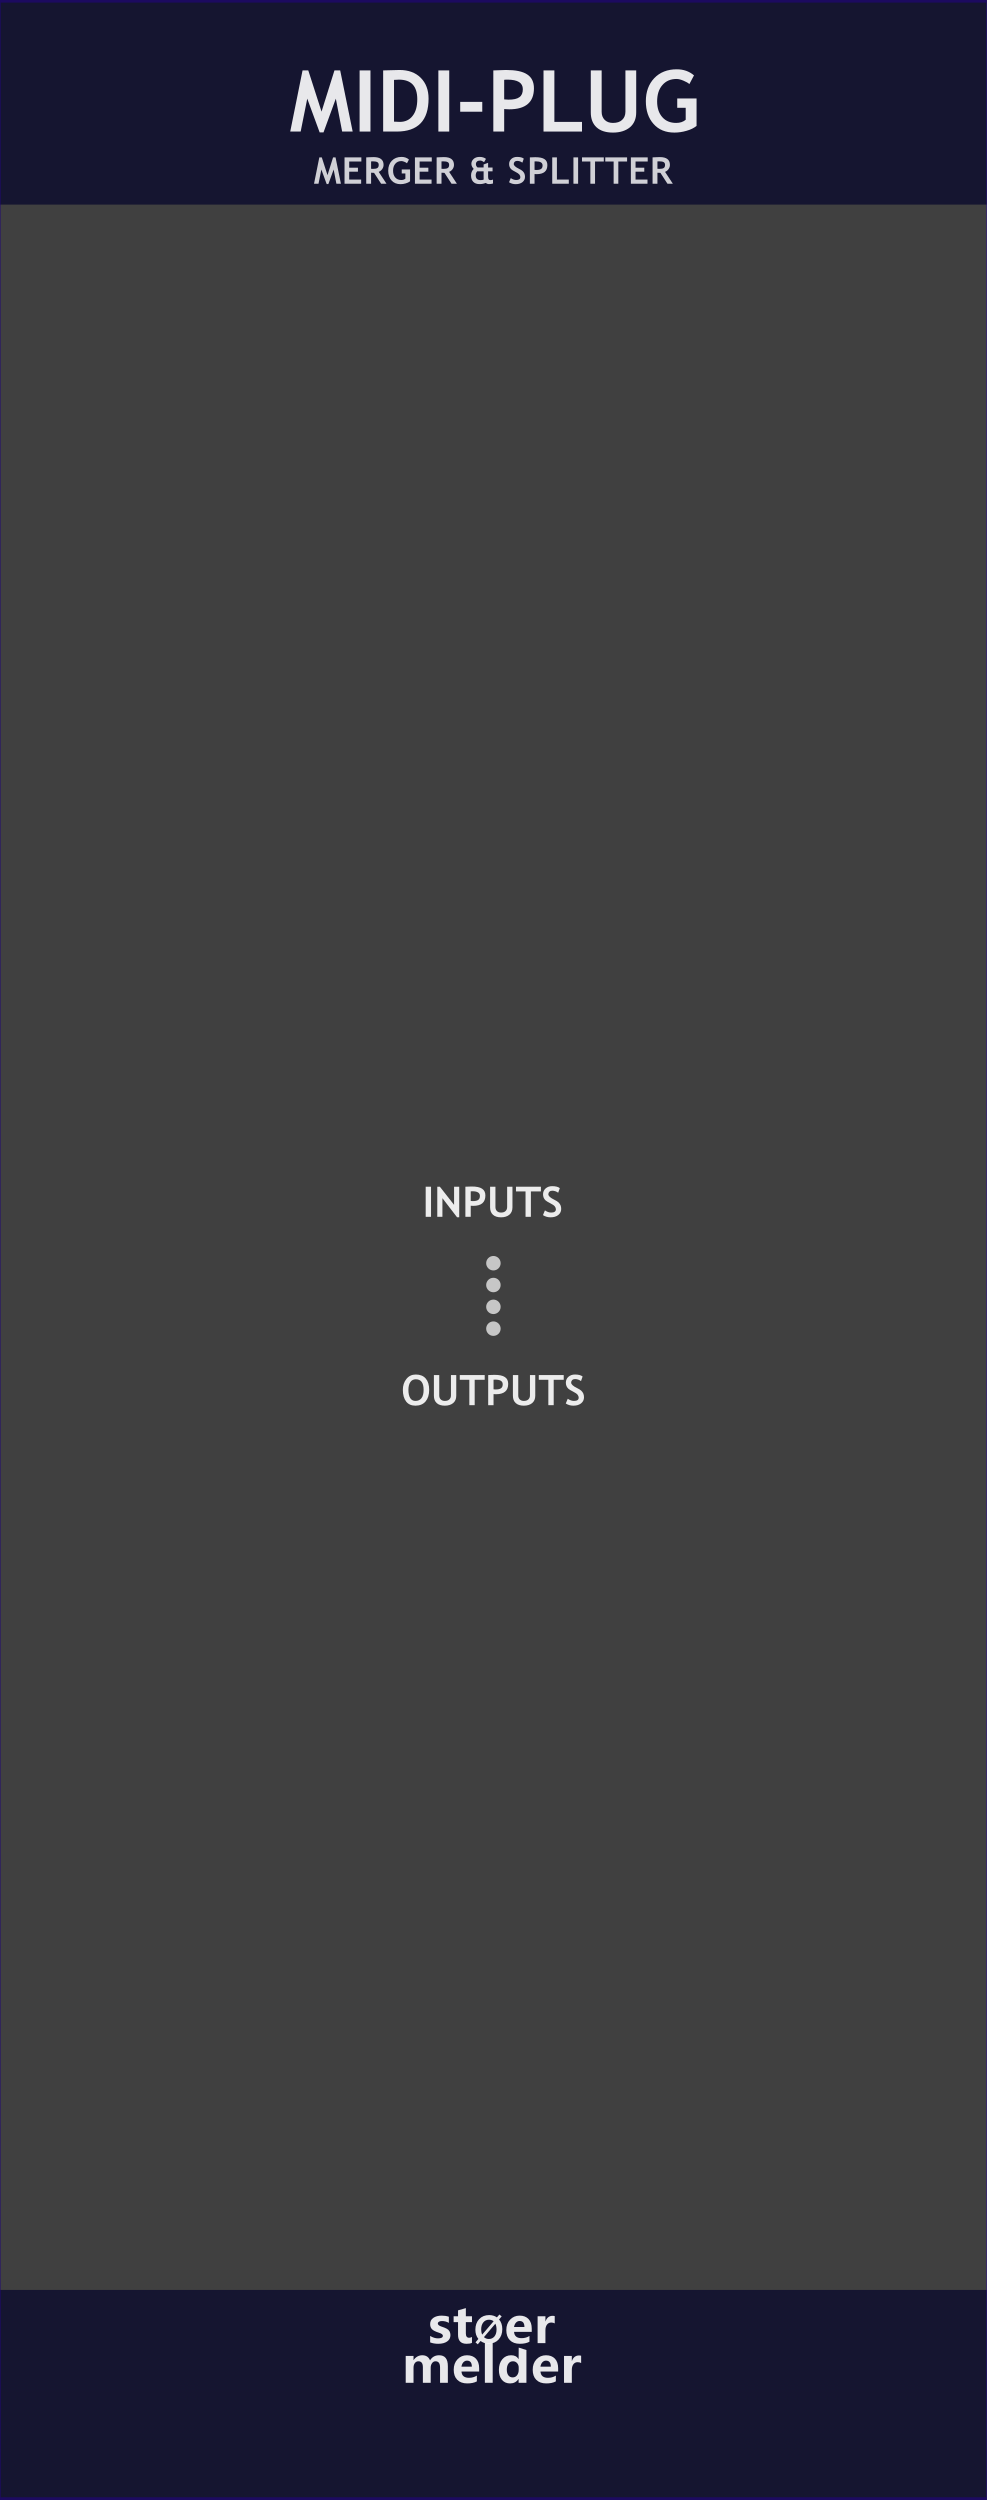
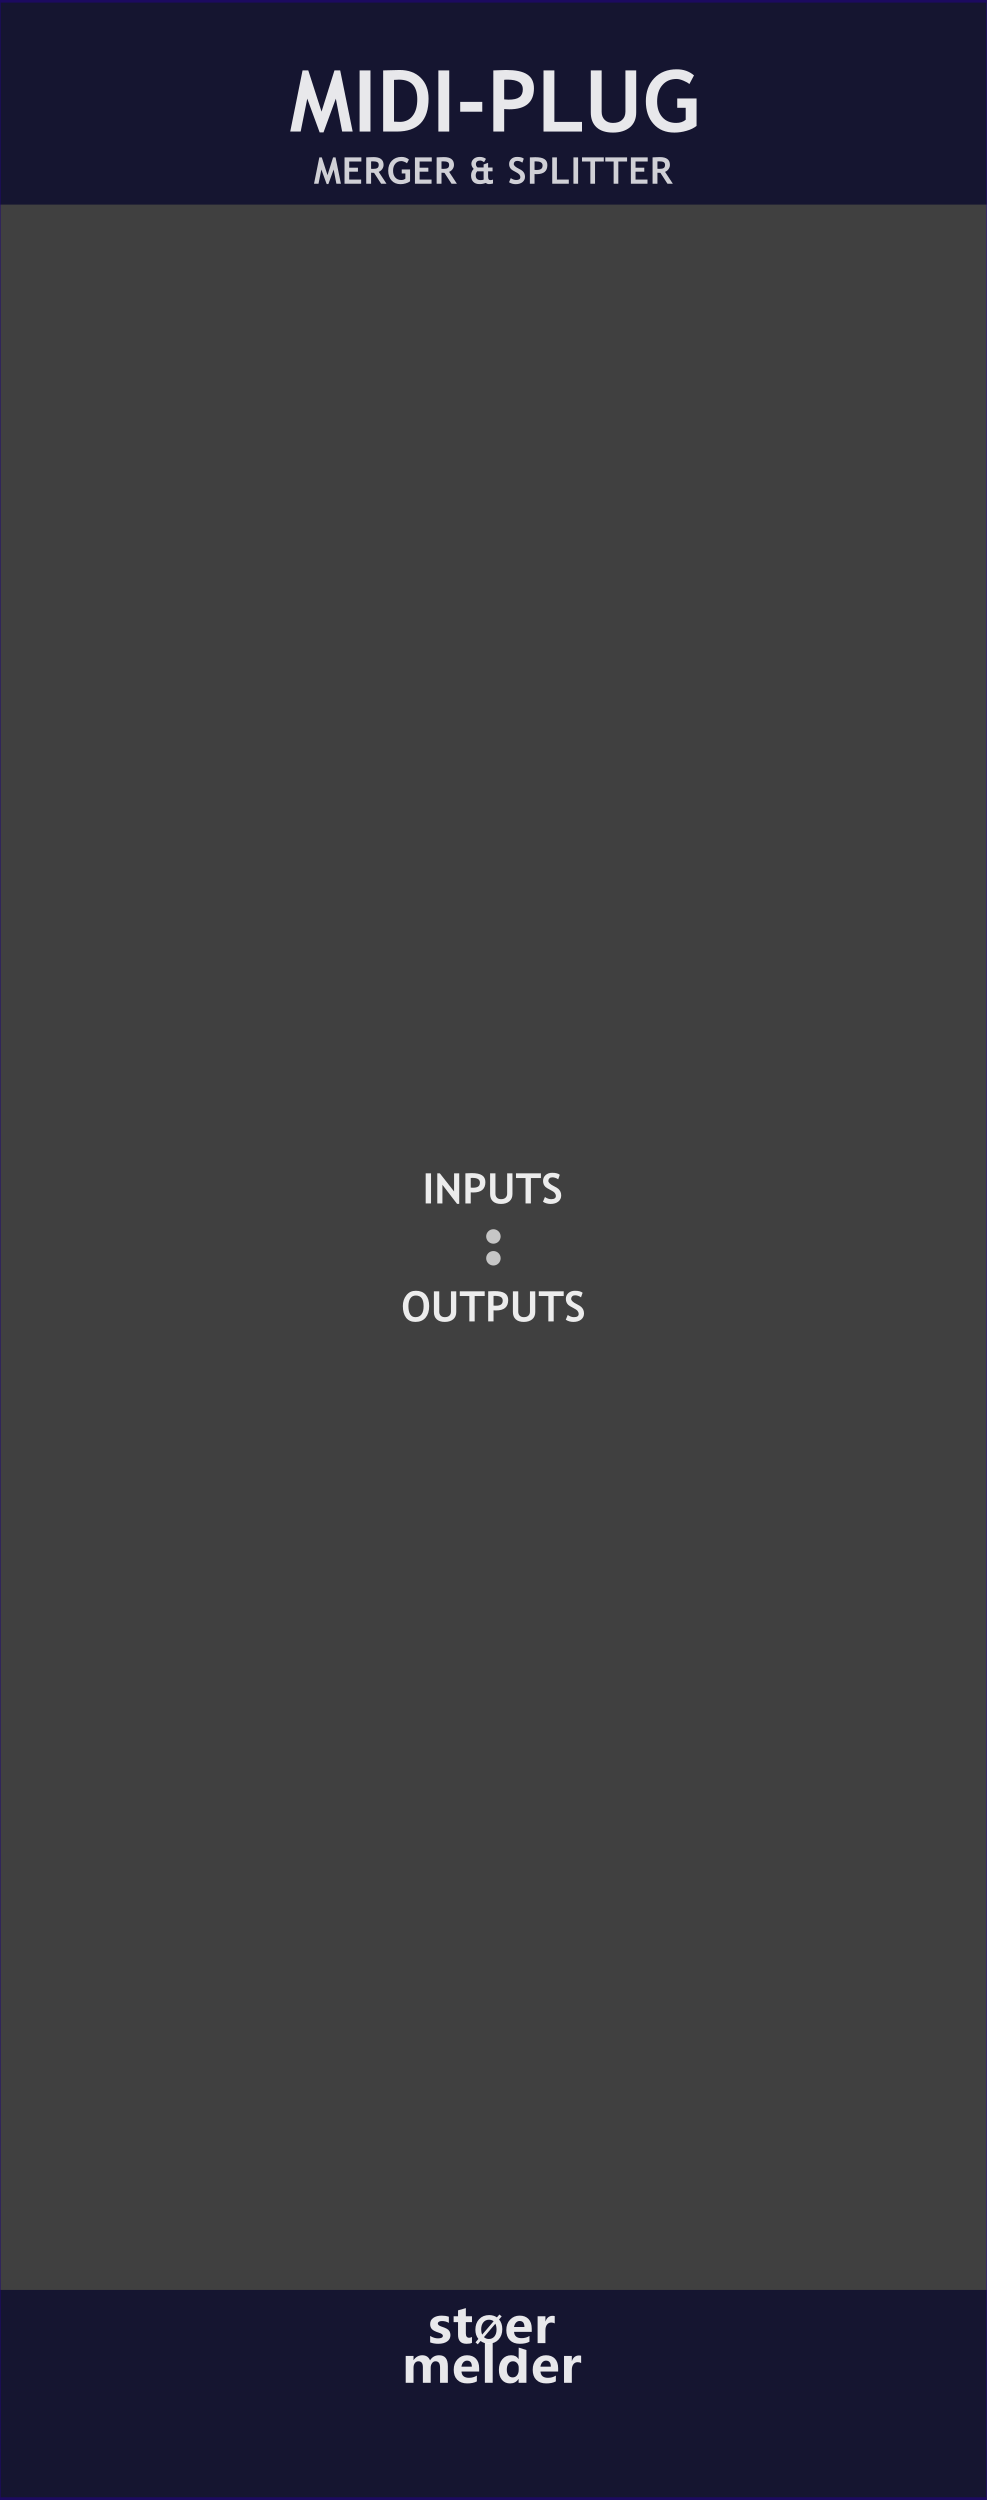
<svg xmlns="http://www.w3.org/2000/svg" width="100%" height="100%" viewBox="0 0 150 380" version="1.1" xml:space="preserve" style="fill-rule:evenodd;clip-rule:evenodd;stroke-linecap:round;stroke-linejoin:round;stroke-miterlimit:1.5;">
  <g id="panel" transform="matrix(0.834722,0,0,1.04324,-803.837,250.623)">
    <g transform="matrix(2.99501,0,0,0.958552,963,-240.235)">
      <rect x="0" y="0" width="60" height="380" style="fill:rgb(64,64,64);" />
    </g>
    <g transform="matrix(1.06268,0,0,1.76292,994.916,-852.772)">
      <rect x="-30.034" y="347.456" width="169.102" height="16.91" style="fill:rgb(10,10,44);fill-opacity:0.8;" />
    </g>
    <g transform="matrix(1.06268,0,0,1.81961,994.916,-538.829)">
      <rect x="-30.034" y="347.456" width="169.102" height="16.91" style="fill:rgb(10,10,44);fill-opacity:0.8;" />
    </g>
    <g transform="matrix(8.02347,0,0,25.5659,663.022,-292.473)">
      <rect x="37.388" y="2.043" width="22.397" height="14.247" style="fill:none;stroke:rgb(32,6,118);stroke-opacity:0.7;stroke-width:0.03px;" />
    </g>
    <g transform="matrix(0.840359,0,0,0.840359,220.816,16.2108)">
      <g transform="matrix(1.198,0,0,0.958552,893.633,-224.914)">
        <g transform="matrix(9,0,0,9,64.0056,347.267)">
          <path d="M0.919,-0L0.762,-0L0.762,-0.308C0.762,-0.391 0.732,-0.432 0.671,-0.432C0.643,-0.432 0.62,-0.42 0.602,-0.395C0.583,-0.369 0.574,-0.339 0.574,-0.303L0.574,-0L0.417,-0L0.417,-0.312C0.417,-0.392 0.387,-0.432 0.327,-0.432C0.298,-0.432 0.274,-0.42 0.256,-0.396C0.238,-0.372 0.229,-0.341 0.229,-0.301L0.229,-0L0.072,-0L0.072,-0.54L0.229,-0.54L0.229,-0.456L0.231,-0.456C0.25,-0.486 0.275,-0.51 0.307,-0.528C0.338,-0.545 0.371,-0.553 0.405,-0.553C0.481,-0.553 0.533,-0.519 0.561,-0.451C0.603,-0.519 0.663,-0.553 0.743,-0.553C0.86,-0.553 0.919,-0.481 0.919,-0.335L0.919,-0Z" style="fill:white;fill-opacity:0.9;fill-rule:nonzero;" />
        </g>
        <g transform="matrix(9,0,0,9,72.978,347.267)">
          <path d="M0.551,-0.226L0.196,-0.226C0.201,-0.142 0.252,-0.1 0.347,-0.1C0.407,-0.1 0.459,-0.115 0.505,-0.144L0.505,-0.028C0.456,-0.001 0.391,0.013 0.312,0.013C0.226,0.013 0.159,-0.011 0.111,-0.06C0.063,-0.108 0.04,-0.176 0.04,-0.262C0.04,-0.348 0.065,-0.419 0.116,-0.472C0.167,-0.526 0.23,-0.553 0.307,-0.553C0.384,-0.553 0.443,-0.53 0.487,-0.484C0.53,-0.437 0.551,-0.374 0.551,-0.292L0.551,-0.226ZM0.404,-0.324C0.404,-0.405 0.372,-0.445 0.306,-0.445C0.279,-0.445 0.255,-0.434 0.234,-0.412C0.214,-0.39 0.201,-0.361 0.195,-0.324L0.404,-0.324Z" style="fill:white;fill-opacity:0.9;fill-rule:nonzero;" />
        </g>
        <g transform="matrix(9,0,0,9,78.3513,347.267)">
          <rect x="0.069" y="-0.799" width="0.157" height="0.799" style="fill:white;fill-opacity:0.9;fill-rule:nonzero;" />
        </g>
        <g transform="matrix(9,0,0,9,81.1494,347.267)">
          <path d="M0.593,-0L0.436,-0L0.436,-0.076L0.433,-0.076C0.395,-0.017 0.339,0.013 0.264,0.013C0.195,0.013 0.141,-0.011 0.1,-0.06C0.06,-0.108 0.04,-0.174 0.04,-0.258C0.04,-0.346 0.062,-0.418 0.108,-0.472C0.153,-0.526 0.212,-0.553 0.286,-0.553C0.356,-0.553 0.405,-0.528 0.433,-0.477L0.436,-0.477L0.438,-0.707L0.593,-0.658L0.593,-0ZM0.438,-0.306C0.438,-0.342 0.427,-0.372 0.405,-0.396C0.383,-0.42 0.356,-0.432 0.323,-0.432C0.284,-0.432 0.254,-0.417 0.232,-0.386C0.21,-0.356 0.199,-0.315 0.199,-0.263C0.199,-0.213 0.21,-0.175 0.231,-0.148C0.252,-0.121 0.281,-0.108 0.318,-0.108C0.353,-0.108 0.382,-0.122 0.404,-0.15C0.427,-0.179 0.438,-0.215 0.438,-0.261L0.438,-0.306Z" style="fill:white;fill-opacity:0.9;fill-rule:nonzero;" />
        </g>
        <g transform="matrix(9,0,0,9,87.2654,347.267)">
          <path d="M0.551,-0.226L0.196,-0.226C0.201,-0.142 0.252,-0.1 0.347,-0.1C0.407,-0.1 0.459,-0.115 0.505,-0.144L0.505,-0.028C0.456,-0.001 0.391,0.013 0.312,0.013C0.226,0.013 0.159,-0.011 0.111,-0.06C0.063,-0.108 0.04,-0.176 0.04,-0.262C0.04,-0.348 0.065,-0.419 0.116,-0.472C0.167,-0.526 0.23,-0.553 0.307,-0.553C0.384,-0.553 0.443,-0.53 0.487,-0.484C0.53,-0.437 0.551,-0.374 0.551,-0.292L0.551,-0.226ZM0.404,-0.324C0.404,-0.405 0.372,-0.445 0.306,-0.445C0.279,-0.445 0.255,-0.434 0.234,-0.412C0.214,-0.39 0.201,-0.361 0.195,-0.324L0.404,-0.324Z" style="fill:white;fill-opacity:0.9;fill-rule:nonzero;" />
        </g>
        <g transform="matrix(9,0,0,9,92.6386,347.267)">
          <path d="M0.416,-0.397C0.397,-0.408 0.374,-0.414 0.346,-0.414C0.31,-0.414 0.282,-0.4 0.261,-0.373C0.24,-0.345 0.229,-0.308 0.229,-0.26L0.229,-0L0.072,-0L0.072,-0.54L0.229,-0.54L0.229,-0.438L0.231,-0.438C0.257,-0.512 0.305,-0.549 0.374,-0.549C0.392,-0.549 0.406,-0.547 0.416,-0.543L0.416,-0.397Z" style="fill:white;fill-opacity:0.9;fill-rule:nonzero;" />
        </g>
      </g>
      <g transform="matrix(1.198,0,0,0.958552,893.495,-231.786)">
        <g transform="matrix(9,0,0,9,68.6657,347.267)">
          <path d="M0.058,-0.145C0.112,-0.112 0.165,-0.096 0.216,-0.096C0.281,-0.096 0.314,-0.113 0.314,-0.148C0.314,-0.173 0.287,-0.193 0.233,-0.21C0.166,-0.231 0.12,-0.254 0.095,-0.28C0.07,-0.305 0.058,-0.34 0.058,-0.383C0.058,-0.436 0.079,-0.478 0.122,-0.508C0.165,-0.538 0.221,-0.553 0.291,-0.553C0.34,-0.553 0.388,-0.546 0.434,-0.531L0.434,-0.407C0.392,-0.432 0.346,-0.444 0.295,-0.444C0.27,-0.444 0.25,-0.44 0.235,-0.431C0.22,-0.422 0.212,-0.41 0.212,-0.396C0.212,-0.371 0.235,-0.351 0.28,-0.335C0.329,-0.319 0.366,-0.304 0.39,-0.291C0.415,-0.278 0.434,-0.26 0.447,-0.238C0.459,-0.216 0.466,-0.191 0.466,-0.163C0.466,-0.107 0.444,-0.064 0.399,-0.033C0.354,-0.002 0.295,0.013 0.22,0.013C0.162,0.013 0.107,0.004 0.058,-0.015L0.058,-0.145Z" style="fill:white;fill-opacity:0.9;fill-rule:nonzero;" />
        </g>
        <g transform="matrix(9,0,0,9,73.2436,347.267)">
          <path d="M0.39,-0.006C0.366,0.007 0.33,0.013 0.282,0.013C0.167,0.013 0.11,-0.047 0.11,-0.167L0.11,-0.422L0.021,-0.422L0.021,-0.54L0.11,-0.54L0.11,-0.659L0.267,-0.704L0.267,-0.54L0.39,-0.54L0.39,-0.422L0.267,-0.422L0.267,-0.195C0.267,-0.137 0.289,-0.108 0.335,-0.108C0.353,-0.108 0.371,-0.114 0.39,-0.124L0.39,-0.006Z" style="fill:white;fill-opacity:0.9;fill-rule:nonzero;" />
        </g>
        <g transform="matrix(6.6,0,0,6.6,77.1051,347.267)">
          <path d="M0.106,0.032L0.043,-0.021L0.122,-0.115C0.067,-0.183 0.04,-0.268 0.04,-0.368C0.04,-0.487 0.075,-0.584 0.144,-0.658C0.213,-0.732 0.305,-0.769 0.418,-0.769C0.5,-0.769 0.571,-0.748 0.63,-0.706L0.698,-0.785L0.761,-0.733L0.689,-0.65C0.748,-0.581 0.778,-0.493 0.778,-0.384C0.778,-0.266 0.743,-0.17 0.674,-0.097C0.605,-0.023 0.516,0.013 0.406,0.013C0.32,0.013 0.246,-0.011 0.182,-0.059L0.106,0.032ZM0.54,-0.6C0.506,-0.628 0.463,-0.642 0.413,-0.642C0.349,-0.642 0.297,-0.617 0.258,-0.569C0.218,-0.52 0.199,-0.455 0.199,-0.375C0.199,-0.319 0.208,-0.273 0.227,-0.234L0.54,-0.6ZM0.275,-0.165C0.311,-0.131 0.356,-0.114 0.409,-0.114C0.473,-0.114 0.524,-0.137 0.563,-0.184C0.601,-0.231 0.62,-0.294 0.62,-0.374C0.62,-0.435 0.61,-0.488 0.588,-0.533L0.275,-0.165Z" style="fill:white;fill-opacity:0.9;fill-rule:nonzero;" />
        </g>
        <g transform="matrix(9,0,0,9,82.6053,347.267)">
          <path d="M0.551,-0.226L0.196,-0.226C0.201,-0.142 0.252,-0.1 0.347,-0.1C0.407,-0.1 0.459,-0.115 0.505,-0.144L0.505,-0.028C0.456,-0.001 0.391,0.013 0.312,0.013C0.226,0.013 0.159,-0.011 0.111,-0.06C0.063,-0.108 0.04,-0.176 0.04,-0.262C0.04,-0.348 0.065,-0.419 0.116,-0.472C0.167,-0.526 0.23,-0.553 0.307,-0.553C0.384,-0.553 0.443,-0.53 0.487,-0.484C0.53,-0.437 0.551,-0.374 0.551,-0.292L0.551,-0.226ZM0.404,-0.324C0.404,-0.405 0.372,-0.445 0.306,-0.445C0.279,-0.445 0.255,-0.434 0.234,-0.412C0.214,-0.39 0.201,-0.361 0.195,-0.324L0.404,-0.324Z" style="fill:white;fill-opacity:0.9;fill-rule:nonzero;" />
        </g>
        <g transform="matrix(9,0,0,9,87.9786,347.267)">
          <path d="M0.416,-0.397C0.397,-0.408 0.374,-0.414 0.346,-0.414C0.31,-0.414 0.282,-0.4 0.261,-0.373C0.24,-0.345 0.229,-0.308 0.229,-0.26L0.229,-0L0.072,-0L0.072,-0.54L0.229,-0.54L0.229,-0.438L0.231,-0.438C0.257,-0.512 0.305,-0.549 0.374,-0.549C0.392,-0.549 0.406,-0.547 0.416,-0.543L0.416,-0.397Z" style="fill:white;fill-opacity:0.9;fill-rule:nonzero;" />
        </g>
      </g>
    </g>
    <g transform="matrix(1.198,0,0,0.958552,1014.9,-221.067)">
      <g transform="matrix(13,0,0,13,0.66333,0)">
        <path d="M0.74,0L0.617,0L0.543,-0.385L0.399,0.01L0.354,0.01L0.209,-0.385L0.132,0L0.01,0L0.154,-0.715L0.221,-0.715L0.376,-0.233L0.527,-0.715L0.594,-0.715L0.74,0Z" style="fill:white;fill-opacity:0.9;fill-rule:nonzero;" />
      </g>
      <g transform="matrix(13,0,0,13,10.3499,0)">
        <rect x="0.076" y="-0.715" width="0.127" height="0.715" style="fill:white;fill-opacity:0.9;fill-rule:nonzero;" />
      </g>
      <g transform="matrix(13,0,0,13,13.968,0)">
        <path d="M0.232,-0L0.073,-0L0.073,-0.715C0.174,-0.718 0.238,-0.72 0.264,-0.72C0.368,-0.72 0.451,-0.69 0.512,-0.629C0.573,-0.568 0.604,-0.487 0.604,-0.386C0.604,-0.129 0.48,-0 0.232,-0ZM0.2,-0.604L0.2,-0.116C0.221,-0.114 0.243,-0.113 0.267,-0.113C0.331,-0.113 0.381,-0.136 0.417,-0.183C0.454,-0.229 0.472,-0.294 0.472,-0.378C0.472,-0.531 0.401,-0.607 0.258,-0.607C0.245,-0.607 0.225,-0.606 0.2,-0.604Z" style="fill:white;fill-opacity:0.9;fill-rule:nonzero;" />
      </g>
      <g transform="matrix(13,0,0,13,22.3215,0)">
        <rect x="0.076" y="-0.715" width="0.127" height="0.715" style="fill:white;fill-opacity:0.9;fill-rule:nonzero;" />
      </g>
      <g transform="matrix(13,0,0,13,25.9397,0)">
        <rect x="0.053" y="-0.347" width="0.258" height="0.115" style="fill:white;fill-opacity:0.9;fill-rule:nonzero;" />
      </g>
      <g transform="matrix(13,0,0,13,30.7131,0)">
        <path d="M0.2,-0.263L0.2,-0L0.073,-0L0.073,-0.715C0.158,-0.718 0.207,-0.72 0.222,-0.72C0.335,-0.72 0.417,-0.703 0.469,-0.668C0.522,-0.634 0.548,-0.579 0.548,-0.506C0.548,-0.342 0.451,-0.26 0.258,-0.26C0.243,-0.26 0.224,-0.261 0.2,-0.263ZM0.2,-0.605L0.2,-0.376C0.222,-0.374 0.239,-0.373 0.251,-0.373C0.309,-0.373 0.351,-0.382 0.378,-0.402C0.405,-0.421 0.418,-0.452 0.418,-0.496C0.418,-0.57 0.358,-0.607 0.239,-0.607C0.225,-0.607 0.213,-0.607 0.2,-0.605Z" style="fill:white;fill-opacity:0.9;fill-rule:nonzero;" />
      </g>
      <g transform="matrix(13,0,0,13,38.343,0)">
        <path d="M0.073,-0L0.073,-0.715L0.2,-0.715L0.2,-0.113L0.523,-0.113L0.523,-0L0.073,-0Z" style="fill:white;fill-opacity:0.9;fill-rule:nonzero;" />
      </g>
      <g transform="matrix(13,0,0,13,45.5286,0)">
        <path d="M0.073,-0.715L0.2,-0.715L0.2,-0.23C0.2,-0.192 0.212,-0.161 0.235,-0.137C0.259,-0.113 0.291,-0.101 0.332,-0.101C0.378,-0.101 0.414,-0.112 0.439,-0.136C0.465,-0.16 0.478,-0.192 0.478,-0.233L0.478,-0.715L0.604,-0.715L0.604,-0.223C0.604,-0.15 0.58,-0.092 0.531,-0.05C0.481,-0.009 0.415,0.012 0.333,0.012C0.25,0.012 0.186,-0.008 0.141,-0.049C0.096,-0.09 0.073,-0.148 0.073,-0.224L0.073,-0.715Z" style="fill:white;fill-opacity:0.9;fill-rule:nonzero;" />
      </g>
      <g transform="matrix(13,0,0,13,54.3391,0)">
        <path d="M0.602,-0.657L0.548,-0.555C0.533,-0.569 0.51,-0.582 0.479,-0.595C0.448,-0.608 0.421,-0.615 0.398,-0.615C0.328,-0.615 0.273,-0.591 0.232,-0.543C0.191,-0.496 0.171,-0.432 0.171,-0.352C0.171,-0.275 0.191,-0.215 0.231,-0.169C0.271,-0.123 0.325,-0.101 0.394,-0.101C0.439,-0.101 0.476,-0.113 0.505,-0.138L0.505,-0.278L0.406,-0.278L0.406,-0.387L0.632,-0.387L0.632,-0.066C0.602,-0.042 0.563,-0.022 0.515,-0.009C0.468,0.005 0.42,0.012 0.373,0.012C0.271,0.012 0.189,-0.021 0.129,-0.089C0.069,-0.156 0.039,-0.245 0.039,-0.355C0.039,-0.465 0.072,-0.555 0.137,-0.624C0.203,-0.693 0.291,-0.728 0.401,-0.728C0.48,-0.728 0.547,-0.704 0.602,-0.657Z" style="fill:white;fill-opacity:0.9;fill-rule:nonzero;" />
      </g>
    </g>
    <g transform="matrix(1.198,0,0,0.958552,967.648,-264.611)">
      <g transform="matrix(5.6,0,0,5.6,43.7951,53.3564)">
        <path d="M0.74,0L0.617,0L0.543,-0.385L0.399,0.01L0.354,0.01L0.209,-0.385L0.132,0L0.01,0L0.154,-0.715L0.221,-0.715L0.376,-0.233L0.527,-0.715L0.594,-0.715L0.74,0Z" style="fill:white;fill-opacity:0.8;fill-rule:nonzero;" />
      </g>
      <g transform="matrix(5.6,0,0,5.6,48.0798,53.3564)">
        <path d="M0.2,-0.603L0.2,-0.435L0.437,-0.435L0.437,-0.327L0.2,-0.327L0.2,-0.113L0.524,-0.113L0.524,-0L0.073,-0L0.073,-0.715L0.53,-0.715L0.53,-0.603L0.2,-0.603Z" style="fill:white;fill-opacity:0.8;fill-rule:nonzero;" />
      </g>
      <g transform="matrix(5.6,0,0,5.6,51.3773,53.3564)">
        <path d="M0.477,-0L0.286,-0.295C0.266,-0.296 0.24,-0.297 0.205,-0.299L0.205,-0L0.073,-0L0.073,-0.715C0.08,-0.715 0.108,-0.717 0.156,-0.719C0.204,-0.721 0.242,-0.723 0.271,-0.723C0.453,-0.723 0.544,-0.652 0.544,-0.512C0.544,-0.469 0.531,-0.431 0.506,-0.396C0.481,-0.361 0.45,-0.337 0.412,-0.322L0.623,-0L0.477,-0ZM0.205,-0.605L0.205,-0.406C0.229,-0.404 0.246,-0.403 0.259,-0.403C0.312,-0.403 0.351,-0.411 0.375,-0.426C0.4,-0.441 0.412,-0.47 0.412,-0.513C0.412,-0.548 0.399,-0.573 0.373,-0.587C0.346,-0.601 0.305,-0.608 0.248,-0.608C0.234,-0.608 0.22,-0.607 0.205,-0.605Z" style="fill:white;fill-opacity:0.8;fill-rule:nonzero;" />
      </g>
      <g transform="matrix(5.6,0,0,5.6,54.91,53.3564)">
        <path d="M0.602,-0.657L0.548,-0.555C0.533,-0.569 0.51,-0.582 0.479,-0.595C0.448,-0.608 0.421,-0.615 0.398,-0.615C0.328,-0.615 0.273,-0.591 0.232,-0.543C0.191,-0.496 0.171,-0.432 0.171,-0.352C0.171,-0.275 0.191,-0.215 0.231,-0.169C0.271,-0.123 0.325,-0.101 0.394,-0.101C0.439,-0.101 0.476,-0.113 0.505,-0.138L0.505,-0.278L0.406,-0.278L0.406,-0.387L0.632,-0.387L0.632,-0.066C0.602,-0.042 0.563,-0.022 0.515,-0.009C0.468,0.005 0.42,0.012 0.373,0.012C0.271,0.012 0.189,-0.021 0.129,-0.089C0.069,-0.156 0.039,-0.245 0.039,-0.355C0.039,-0.465 0.072,-0.555 0.137,-0.624C0.203,-0.693 0.291,-0.728 0.401,-0.728C0.48,-0.728 0.547,-0.704 0.602,-0.657Z" style="fill:white;fill-opacity:0.8;fill-rule:nonzero;" />
      </g>
      <g transform="matrix(5.6,0,0,5.6,58.7818,53.3564)">
        <path d="M0.2,-0.603L0.2,-0.435L0.437,-0.435L0.437,-0.327L0.2,-0.327L0.2,-0.113L0.524,-0.113L0.524,-0L0.073,-0L0.073,-0.715L0.53,-0.715L0.53,-0.603L0.2,-0.603Z" style="fill:white;fill-opacity:0.8;fill-rule:nonzero;" />
      </g>
      <g transform="matrix(5.6,0,0,5.6,62.0793,53.3564)">
        <path d="M0.477,-0L0.286,-0.295C0.266,-0.296 0.24,-0.297 0.205,-0.299L0.205,-0L0.073,-0L0.073,-0.715C0.08,-0.715 0.108,-0.717 0.156,-0.719C0.204,-0.721 0.242,-0.723 0.271,-0.723C0.453,-0.723 0.544,-0.652 0.544,-0.512C0.544,-0.469 0.531,-0.431 0.506,-0.396C0.481,-0.361 0.45,-0.337 0.412,-0.322L0.623,-0L0.477,-0ZM0.205,-0.605L0.205,-0.406C0.229,-0.404 0.246,-0.403 0.259,-0.403C0.312,-0.403 0.351,-0.411 0.375,-0.426C0.4,-0.441 0.412,-0.47 0.412,-0.513C0.412,-0.548 0.399,-0.573 0.373,-0.587C0.346,-0.601 0.305,-0.608 0.248,-0.608C0.234,-0.608 0.22,-0.607 0.205,-0.605Z" style="fill:white;fill-opacity:0.8;fill-rule:nonzero;" />
      </g>
      <g transform="matrix(5.6,0,0,5.6,67.4111,53.3564)">
        <path d="M0.452,-0.021C0.403,-0.001 0.347,0.01 0.283,0.01C0.21,0.01 0.154,-0.011 0.114,-0.053C0.074,-0.095 0.055,-0.153 0.055,-0.227C0.055,-0.296 0.079,-0.354 0.127,-0.403C0.085,-0.446 0.064,-0.492 0.064,-0.54C0.064,-0.592 0.085,-0.636 0.125,-0.673C0.166,-0.71 0.22,-0.728 0.287,-0.728C0.357,-0.728 0.415,-0.71 0.46,-0.675L0.409,-0.586C0.368,-0.615 0.332,-0.629 0.302,-0.629C0.265,-0.629 0.237,-0.621 0.217,-0.603C0.197,-0.585 0.187,-0.561 0.187,-0.531C0.187,-0.496 0.202,-0.466 0.233,-0.441L0.396,-0.441L0.396,-0.523L0.518,-0.568L0.518,-0.44L0.639,-0.44L0.639,-0.337L0.518,-0.337L0.518,-0.196C0.518,-0.158 0.523,-0.133 0.533,-0.119C0.543,-0.105 0.56,-0.098 0.583,-0.098C0.606,-0.098 0.628,-0.103 0.651,-0.113L0.651,-0.006C0.617,0.004 0.581,0.01 0.542,0.01C0.51,0.01 0.48,-0.001 0.452,-0.021ZM0.396,-0.161L0.396,-0.337L0.221,-0.337C0.195,-0.305 0.182,-0.27 0.182,-0.23C0.182,-0.142 0.226,-0.098 0.316,-0.098C0.351,-0.098 0.379,-0.103 0.399,-0.114C0.397,-0.126 0.396,-0.142 0.396,-0.161Z" style="fill:white;fill-opacity:0.8;fill-rule:nonzero;" />
      </g>
      <g transform="matrix(5.6,0,0,5.6,73.2761,53.3564)">
        <path d="M0.039,-0.04L0.086,-0.153C0.136,-0.118 0.185,-0.101 0.234,-0.101C0.308,-0.101 0.346,-0.127 0.346,-0.179C0.346,-0.203 0.337,-0.226 0.319,-0.249C0.302,-0.271 0.266,-0.295 0.211,-0.323C0.156,-0.351 0.119,-0.373 0.1,-0.391C0.081,-0.409 0.066,-0.43 0.056,-0.454C0.046,-0.479 0.041,-0.506 0.041,-0.535C0.041,-0.59 0.061,-0.636 0.101,-0.673C0.142,-0.709 0.194,-0.728 0.257,-0.728C0.34,-0.728 0.401,-0.712 0.439,-0.681L0.401,-0.572C0.356,-0.604 0.309,-0.62 0.26,-0.62C0.23,-0.62 0.208,-0.612 0.192,-0.596C0.176,-0.581 0.167,-0.561 0.167,-0.536C0.167,-0.495 0.213,-0.452 0.304,-0.408C0.352,-0.385 0.386,-0.363 0.407,-0.344C0.428,-0.324 0.444,-0.301 0.456,-0.275C0.467,-0.248 0.472,-0.219 0.472,-0.187C0.472,-0.129 0.449,-0.081 0.404,-0.044C0.358,-0.007 0.297,0.012 0.22,0.012C0.153,0.012 0.093,-0.005 0.039,-0.04Z" style="fill:white;fill-opacity:0.8;fill-rule:nonzero;" />
      </g>
      <g transform="matrix(5.6,0,0,5.6,76.251,53.3564)">
        <path d="M0.2,-0.263L0.2,-0L0.073,-0L0.073,-0.715C0.158,-0.718 0.207,-0.72 0.222,-0.72C0.335,-0.72 0.417,-0.703 0.469,-0.668C0.522,-0.634 0.548,-0.579 0.548,-0.506C0.548,-0.342 0.451,-0.26 0.258,-0.26C0.243,-0.26 0.224,-0.261 0.2,-0.263ZM0.2,-0.605L0.2,-0.376C0.222,-0.374 0.239,-0.373 0.251,-0.373C0.309,-0.373 0.351,-0.382 0.378,-0.402C0.405,-0.421 0.418,-0.452 0.418,-0.496C0.418,-0.57 0.358,-0.607 0.239,-0.607C0.225,-0.607 0.213,-0.607 0.2,-0.605Z" style="fill:white;fill-opacity:0.8;fill-rule:nonzero;" />
      </g>
      <g transform="matrix(5.6,0,0,5.6,79.6498,53.3564)">
        <path d="M0.073,-0L0.073,-0.715L0.2,-0.715L0.2,-0.113L0.523,-0.113L0.523,-0L0.073,-0Z" style="fill:white;fill-opacity:0.8;fill-rule:nonzero;" />
      </g>
      <g transform="matrix(5.6,0,0,5.6,82.8571,53.3564)">
        <rect x="0.076" y="-0.715" width="0.127" height="0.715" style="fill:white;fill-opacity:0.8;fill-rule:nonzero;" />
      </g>
      <g transform="matrix(5.6,0,0,5.6,84.5277,53.3564)">
        <path d="M0.364,-0.603L0.364,-0L0.237,-0L0.237,-0.603L0.01,-0.603L0.01,-0.715L0.602,-0.715L0.602,-0.603L0.364,-0.603Z" style="fill:white;fill-opacity:0.8;fill-rule:nonzero;" />
      </g>
      <g transform="matrix(5.6,0,0,5.6,88.0658,53.3564)">
        <path d="M0.364,-0.603L0.364,-0L0.237,-0L0.237,-0.603L0.01,-0.603L0.01,-0.715L0.602,-0.715L0.602,-0.603L0.364,-0.603Z" style="fill:white;fill-opacity:0.8;fill-rule:nonzero;" />
      </g>
      <g transform="matrix(5.6,0,0,5.6,91.604,53.3564)">
        <path d="M0.2,-0.603L0.2,-0.435L0.437,-0.435L0.437,-0.327L0.2,-0.327L0.2,-0.113L0.524,-0.113L0.524,-0L0.073,-0L0.073,-0.715L0.53,-0.715L0.53,-0.603L0.2,-0.603Z" style="fill:white;fill-opacity:0.8;fill-rule:nonzero;" />
      </g>
      <g transform="matrix(5.6,0,0,5.6,94.9016,53.3564)">
        <path d="M0.477,-0L0.286,-0.295C0.266,-0.296 0.24,-0.297 0.205,-0.299L0.205,-0L0.073,-0L0.073,-0.715C0.08,-0.715 0.108,-0.717 0.156,-0.719C0.204,-0.721 0.242,-0.723 0.271,-0.723C0.453,-0.723 0.544,-0.652 0.544,-0.512C0.544,-0.469 0.531,-0.431 0.506,-0.396C0.481,-0.361 0.45,-0.337 0.412,-0.322L0.623,-0L0.477,-0ZM0.205,-0.605L0.205,-0.406C0.229,-0.404 0.246,-0.403 0.259,-0.403C0.312,-0.403 0.351,-0.411 0.375,-0.426C0.4,-0.441 0.412,-0.47 0.412,-0.513C0.412,-0.548 0.399,-0.573 0.373,-0.587C0.346,-0.601 0.305,-0.608 0.248,-0.608C0.234,-0.608 0.22,-0.607 0.205,-0.605Z" style="fill:white;fill-opacity:0.8;fill-rule:nonzero;" />
      </g>
    </g>
-     <g transform="matrix(1.198,0,0,0.958552,1003.31,-112.687)">
+     <g transform="matrix(1.198,0,0,0.958552,1003.31,-114.636)">
      <g transform="matrix(6.4,0,0,6.4,30.57,51.8924)">
        <rect x="0.076" y="-0.715" width="0.127" height="0.715" style="fill:white;fill-opacity:0.9;fill-rule:nonzero;" />
      </g>
      <g transform="matrix(6.4,0,0,6.4,32.3512,51.8924)">
        <path d="M0.542,0.01L0.195,-0.443L0.195,0L0.073,0L0.073,-0.715L0.134,-0.715L0.472,-0.284L0.472,-0.715L0.594,-0.715L0.594,0.01L0.542,0.01Z" style="fill:white;fill-opacity:0.9;fill-rule:nonzero;" />
      </g>
      <g transform="matrix(6.4,0,0,6.4,36.6231,51.8924)">
        <path d="M0.2,-0.263L0.2,-0L0.073,-0L0.073,-0.715C0.158,-0.718 0.207,-0.72 0.222,-0.72C0.335,-0.72 0.417,-0.703 0.469,-0.668C0.522,-0.634 0.548,-0.579 0.548,-0.506C0.548,-0.342 0.451,-0.26 0.258,-0.26C0.243,-0.26 0.224,-0.261 0.2,-0.263ZM0.2,-0.605L0.2,-0.376C0.222,-0.374 0.239,-0.373 0.251,-0.373C0.309,-0.373 0.351,-0.382 0.378,-0.402C0.405,-0.421 0.418,-0.452 0.418,-0.496C0.418,-0.57 0.358,-0.607 0.239,-0.607C0.225,-0.607 0.213,-0.607 0.2,-0.605Z" style="fill:white;fill-opacity:0.9;fill-rule:nonzero;" />
      </g>
      <g transform="matrix(6.4,0,0,6.4,40.3794,51.8924)">
        <path d="M0.073,-0.715L0.2,-0.715L0.2,-0.23C0.2,-0.192 0.212,-0.161 0.235,-0.137C0.259,-0.113 0.291,-0.101 0.332,-0.101C0.378,-0.101 0.414,-0.112 0.439,-0.136C0.465,-0.16 0.478,-0.192 0.478,-0.233L0.478,-0.715L0.604,-0.715L0.604,-0.223C0.604,-0.15 0.58,-0.092 0.531,-0.05C0.481,-0.009 0.415,0.012 0.333,0.012C0.25,0.012 0.186,-0.008 0.141,-0.049C0.096,-0.09 0.073,-0.148 0.073,-0.224L0.073,-0.715Z" style="fill:white;fill-opacity:0.9;fill-rule:nonzero;" />
      </g>
      <g transform="matrix(6.4,0,0,6.4,44.7169,51.8924)">
        <path d="M0.364,-0.603L0.364,-0L0.237,-0L0.237,-0.603L0.01,-0.603L0.01,-0.715L0.602,-0.715L0.602,-0.603L0.364,-0.603Z" style="fill:white;fill-opacity:0.9;fill-rule:nonzero;" />
      </g>
      <g transform="matrix(6.4,0,0,6.4,48.6325,51.8924)">
        <path d="M0.039,-0.04L0.086,-0.153C0.136,-0.118 0.185,-0.101 0.234,-0.101C0.308,-0.101 0.346,-0.127 0.346,-0.179C0.346,-0.203 0.337,-0.226 0.319,-0.249C0.302,-0.271 0.266,-0.295 0.211,-0.323C0.156,-0.351 0.119,-0.373 0.1,-0.391C0.081,-0.409 0.066,-0.43 0.056,-0.454C0.046,-0.479 0.041,-0.506 0.041,-0.535C0.041,-0.59 0.061,-0.636 0.101,-0.673C0.142,-0.709 0.194,-0.728 0.257,-0.728C0.34,-0.728 0.401,-0.712 0.439,-0.681L0.401,-0.572C0.356,-0.604 0.309,-0.62 0.26,-0.62C0.23,-0.62 0.208,-0.612 0.192,-0.596C0.176,-0.581 0.167,-0.561 0.167,-0.536C0.167,-0.495 0.213,-0.452 0.304,-0.408C0.352,-0.385 0.386,-0.363 0.407,-0.344C0.428,-0.324 0.444,-0.301 0.456,-0.275C0.467,-0.248 0.472,-0.219 0.472,-0.187C0.472,-0.129 0.449,-0.081 0.404,-0.044C0.358,-0.007 0.297,0.012 0.22,0.012C0.153,0.012 0.093,-0.005 0.039,-0.04Z" style="fill:white;fill-opacity:0.9;fill-rule:nonzero;" />
      </g>
    </g>
-     <g transform="matrix(1.198,0,0,0.958552,1003.45,-85.2433)">
+     <g transform="matrix(1.198,0,0,0.958552,1003.45,-97.4463)">
      <g transform="matrix(6.4,0,0,6.4,27.22,51.8924)">
        <path d="M0.039,-0.364C0.039,-0.466 0.067,-0.552 0.123,-0.622C0.179,-0.693 0.253,-0.728 0.347,-0.728C0.45,-0.728 0.528,-0.696 0.583,-0.632C0.637,-0.569 0.664,-0.479 0.664,-0.364C0.664,-0.249 0.636,-0.157 0.579,-0.089C0.522,-0.022 0.441,0.012 0.337,0.012C0.241,0.012 0.167,-0.021 0.116,-0.088C0.065,-0.155 0.039,-0.247 0.039,-0.364ZM0.171,-0.364C0.171,-0.28 0.185,-0.215 0.213,-0.169C0.242,-0.124 0.283,-0.101 0.337,-0.101C0.4,-0.101 0.449,-0.123 0.482,-0.168C0.516,-0.213 0.532,-0.278 0.532,-0.364C0.532,-0.531 0.47,-0.615 0.347,-0.615C0.29,-0.615 0.247,-0.593 0.216,-0.547C0.186,-0.502 0.171,-0.441 0.171,-0.364Z" style="fill:white;fill-opacity:0.9;fill-rule:nonzero;" />
      </g>
      <g transform="matrix(6.4,0,0,6.4,31.72,51.8924)">
        <path d="M0.073,-0.715L0.2,-0.715L0.2,-0.23C0.2,-0.192 0.212,-0.161 0.235,-0.137C0.259,-0.113 0.291,-0.101 0.332,-0.101C0.378,-0.101 0.414,-0.112 0.439,-0.136C0.465,-0.16 0.478,-0.192 0.478,-0.233L0.478,-0.715L0.604,-0.715L0.604,-0.223C0.604,-0.15 0.58,-0.092 0.531,-0.05C0.481,-0.009 0.415,0.012 0.333,0.012C0.25,0.012 0.186,-0.008 0.141,-0.049C0.096,-0.09 0.073,-0.148 0.073,-0.224L0.073,-0.715Z" style="fill:white;fill-opacity:0.9;fill-rule:nonzero;" />
      </g>
      <g transform="matrix(6.4,0,0,6.4,36.0575,51.8924)">
        <path d="M0.364,-0.603L0.364,-0L0.237,-0L0.237,-0.603L0.01,-0.603L0.01,-0.715L0.602,-0.715L0.602,-0.603L0.364,-0.603Z" style="fill:white;fill-opacity:0.9;fill-rule:nonzero;" />
      </g>
      <g transform="matrix(6.4,0,0,6.4,39.9731,51.8924)">
        <path d="M0.2,-0.263L0.2,-0L0.073,-0L0.073,-0.715C0.158,-0.718 0.207,-0.72 0.222,-0.72C0.335,-0.72 0.417,-0.703 0.469,-0.668C0.522,-0.634 0.548,-0.579 0.548,-0.506C0.548,-0.342 0.451,-0.26 0.258,-0.26C0.243,-0.26 0.224,-0.261 0.2,-0.263ZM0.2,-0.605L0.2,-0.376C0.222,-0.374 0.239,-0.373 0.251,-0.373C0.309,-0.373 0.351,-0.382 0.378,-0.402C0.405,-0.421 0.418,-0.452 0.418,-0.496C0.418,-0.57 0.358,-0.607 0.239,-0.607C0.225,-0.607 0.213,-0.607 0.2,-0.605Z" style="fill:white;fill-opacity:0.9;fill-rule:nonzero;" />
      </g>
      <g transform="matrix(6.4,0,0,6.4,43.7294,51.8924)">
        <path d="M0.073,-0.715L0.2,-0.715L0.2,-0.23C0.2,-0.192 0.212,-0.161 0.235,-0.137C0.259,-0.113 0.291,-0.101 0.332,-0.101C0.378,-0.101 0.414,-0.112 0.439,-0.136C0.465,-0.16 0.478,-0.192 0.478,-0.233L0.478,-0.715L0.604,-0.715L0.604,-0.223C0.604,-0.15 0.58,-0.092 0.531,-0.05C0.481,-0.009 0.415,0.012 0.333,0.012C0.25,0.012 0.186,-0.008 0.141,-0.049C0.096,-0.09 0.073,-0.148 0.073,-0.224L0.073,-0.715Z" style="fill:white;fill-opacity:0.9;fill-rule:nonzero;" />
      </g>
      <g transform="matrix(6.4,0,0,6.4,48.0669,51.8924)">
        <path d="M0.364,-0.603L0.364,-0L0.237,-0L0.237,-0.603L0.01,-0.603L0.01,-0.715L0.602,-0.715L0.602,-0.603L0.364,-0.603Z" style="fill:white;fill-opacity:0.9;fill-rule:nonzero;" />
      </g>
      <g transform="matrix(6.4,0,0,6.4,51.9825,51.8924)">
        <path d="M0.039,-0.04L0.086,-0.153C0.136,-0.118 0.185,-0.101 0.234,-0.101C0.308,-0.101 0.346,-0.127 0.346,-0.179C0.346,-0.203 0.337,-0.226 0.319,-0.249C0.302,-0.271 0.266,-0.295 0.211,-0.323C0.156,-0.351 0.119,-0.373 0.1,-0.391C0.081,-0.409 0.066,-0.43 0.056,-0.454C0.046,-0.479 0.041,-0.506 0.041,-0.535C0.041,-0.59 0.061,-0.636 0.101,-0.673C0.142,-0.709 0.194,-0.728 0.257,-0.728C0.34,-0.728 0.401,-0.712 0.439,-0.681L0.401,-0.572C0.356,-0.604 0.309,-0.62 0.26,-0.62C0.23,-0.62 0.208,-0.612 0.192,-0.596C0.176,-0.581 0.167,-0.561 0.167,-0.536C0.167,-0.495 0.213,-0.452 0.304,-0.408C0.352,-0.385 0.386,-0.363 0.407,-0.344C0.428,-0.324 0.444,-0.301 0.456,-0.275C0.467,-0.248 0.472,-0.219 0.472,-0.187C0.472,-0.129 0.449,-0.081 0.404,-0.044C0.358,-0.007 0.297,0.012 0.22,0.012C0.153,0.012 0.093,-0.005 0.039,-0.04Z" style="fill:white;fill-opacity:0.9;fill-rule:nonzero;" />
      </g>
    </g>
-     <g transform="matrix(1,0,0,1,-0.000171315,2.97779)">
-       <g transform="matrix(-2.02739,0,-1.66533e-15,1.58546,1078.9,-258.083)">
-         <ellipse cx="12.85" cy="131.479" rx="0.65" ry="0.665" style="fill:white;fill-opacity:0.7;" />
-       </g>
+     <g transform="matrix(1,0,0,1,-0.000171315,-0.919712)">
      <g transform="matrix(-2.02739,0,-1.66533e-15,1.58546,1078.9,-267.619)">
        <ellipse cx="12.85" cy="131.479" rx="0.65" ry="0.665" style="fill:white;fill-opacity:0.7;" />
      </g>
      <g transform="matrix(-2.02739,0,-1.66533e-15,1.58546,1078.9,-264.44)">
        <ellipse cx="12.85" cy="131.479" rx="0.65" ry="0.665" style="fill:white;fill-opacity:0.7;" />
      </g>
-       <g transform="matrix(-2.02739,0,-1.66533e-15,1.58546,1078.9,-261.262)">
-         <ellipse cx="12.85" cy="131.479" rx="0.65" ry="0.665" style="fill:white;fill-opacity:0.7;" />
-       </g>
    </g>
  </g>
</svg>
